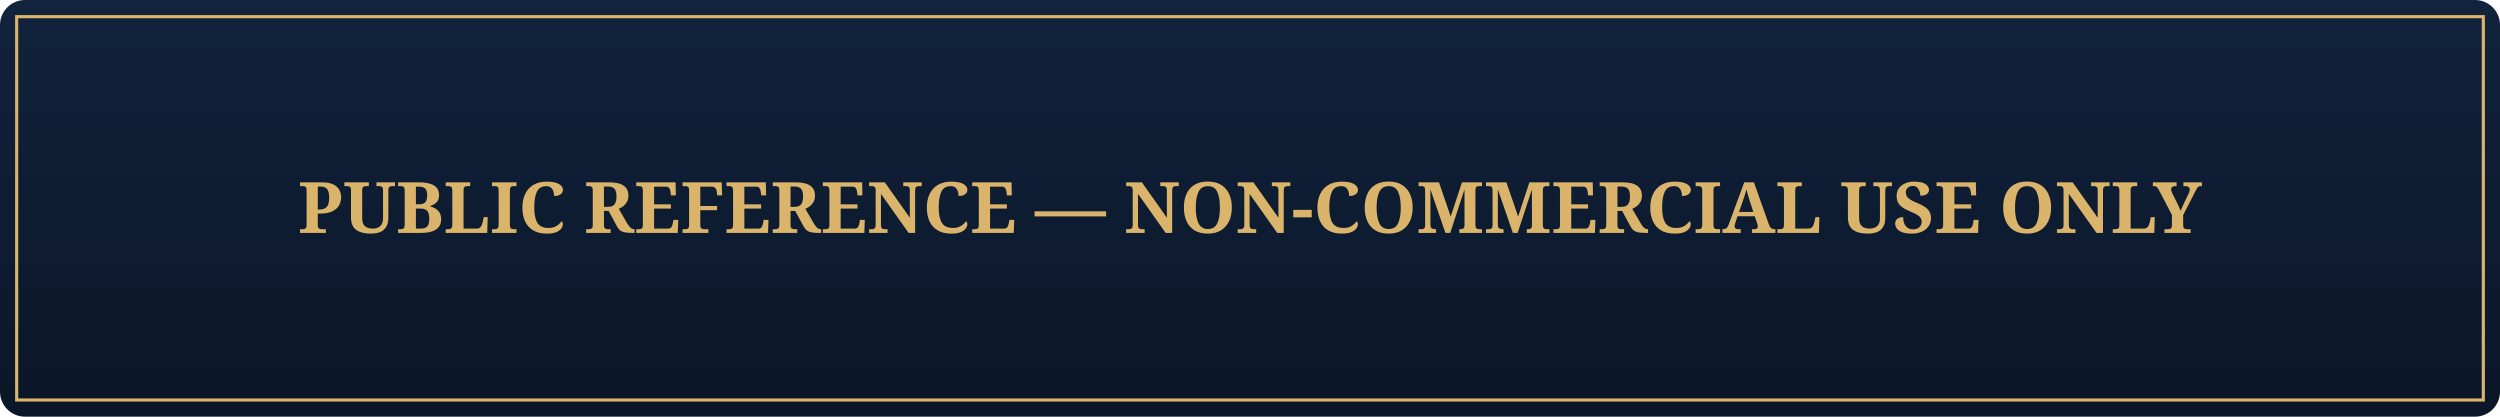
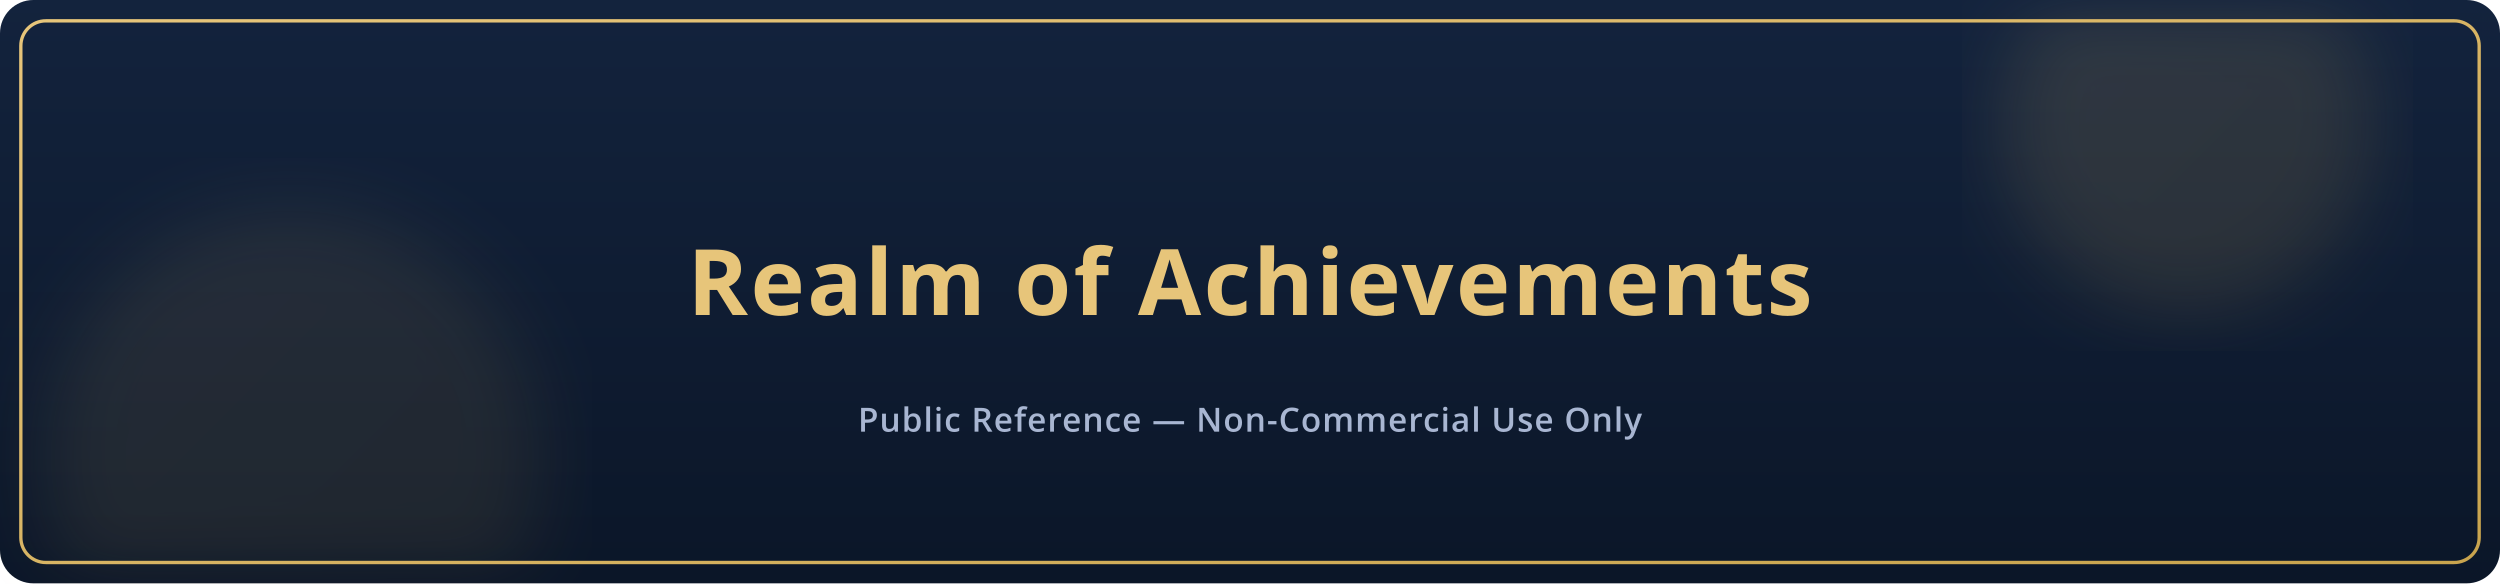
- <svg xmlns="http://www.w3.org/2000/svg" width="1200" height="200">
+ <svg xmlns="http://www.w3.org/2000/svg" width="1200" height="280" viewBox="0 0 1200 280">
  <defs>
-     <linearGradient id="grad" x1="0" x2="0" y1="0" y2="1">
-       <stop offset="0%" stop-color="#12233d" />
-       <stop offset="100%" stop-color="#0b1628" />
+     <linearGradient id="bg" x1="0" y1="0" x2="0" y2="1">
+       <stop offset="0%" stop-color="#13233D" />
+       <stop offset="100%" stop-color="#0B1628" />
    </linearGradient>
+     <linearGradient id="accent" x1="0" y1="0" x2="1" y2="1">
+       <stop offset="0%" stop-color="#E7C57A" />
+       <stop offset="100%" stop-color="#C9A44E" />
+     </linearGradient>
+     <filter id="soft" x="-10%" y="-10%" width="120%" height="120%">
+       <feGaussianBlur in="SourceGraphic" stdDeviation="18" />
+     </filter>
  </defs>
-   <rect width="100%" height="100%" fill="url(#grad)" rx="12" ry="12" />
-   <text x="50%" y="50%" fill="#d9b46a" font-family="Cinzel, serif" font-size="34" font-weight="700" text-anchor="middle" dominant-baseline="middle">
-     PUBLIC REFERENCE — NON-COMMERCIAL USE ONLY
+   <rect x="0" y="0" width="1200" height="280" fill="url(#bg)" rx="16" ry="16" />
+   <circle cx="1050" cy="60" r="90" fill="url(#accent)" opacity="0.14" filter="url(#soft)" />
+   <circle cx="140" cy="220" r="120" fill="url(#accent)" opacity="0.10" filter="url(#soft)" />
+   <rect x="10" y="10" width="1180" height="260" fill="none" stroke="url(#accent)" stroke-width="1.6" rx="12" ry="12" />
+   <text x="50%" y="54%" text-anchor="middle" font-family="Open Sans, 'Segoe UI', Roboto, Helvetica, Arial, sans-serif" font-size="44" font-weight="700" fill="#E7C57A" letter-spacing="1.2">
+     Realm of Achievements
  </text>
-   <rect x="8" y="8" width="1184" height="184" fill="none" stroke="#d9b46a" stroke-width="1.5" />
+   <text x="50%" y="74%" text-anchor="middle" font-family="Open Sans, 'Segoe UI', Roboto, Helvetica, Arial, sans-serif" font-size="16" font-weight="600" fill="#B9C7E3" opacity="0.9" letter-spacing="0.5">
+     Public Reference — Non-Commercial Use Only
+   </text>
</svg>
